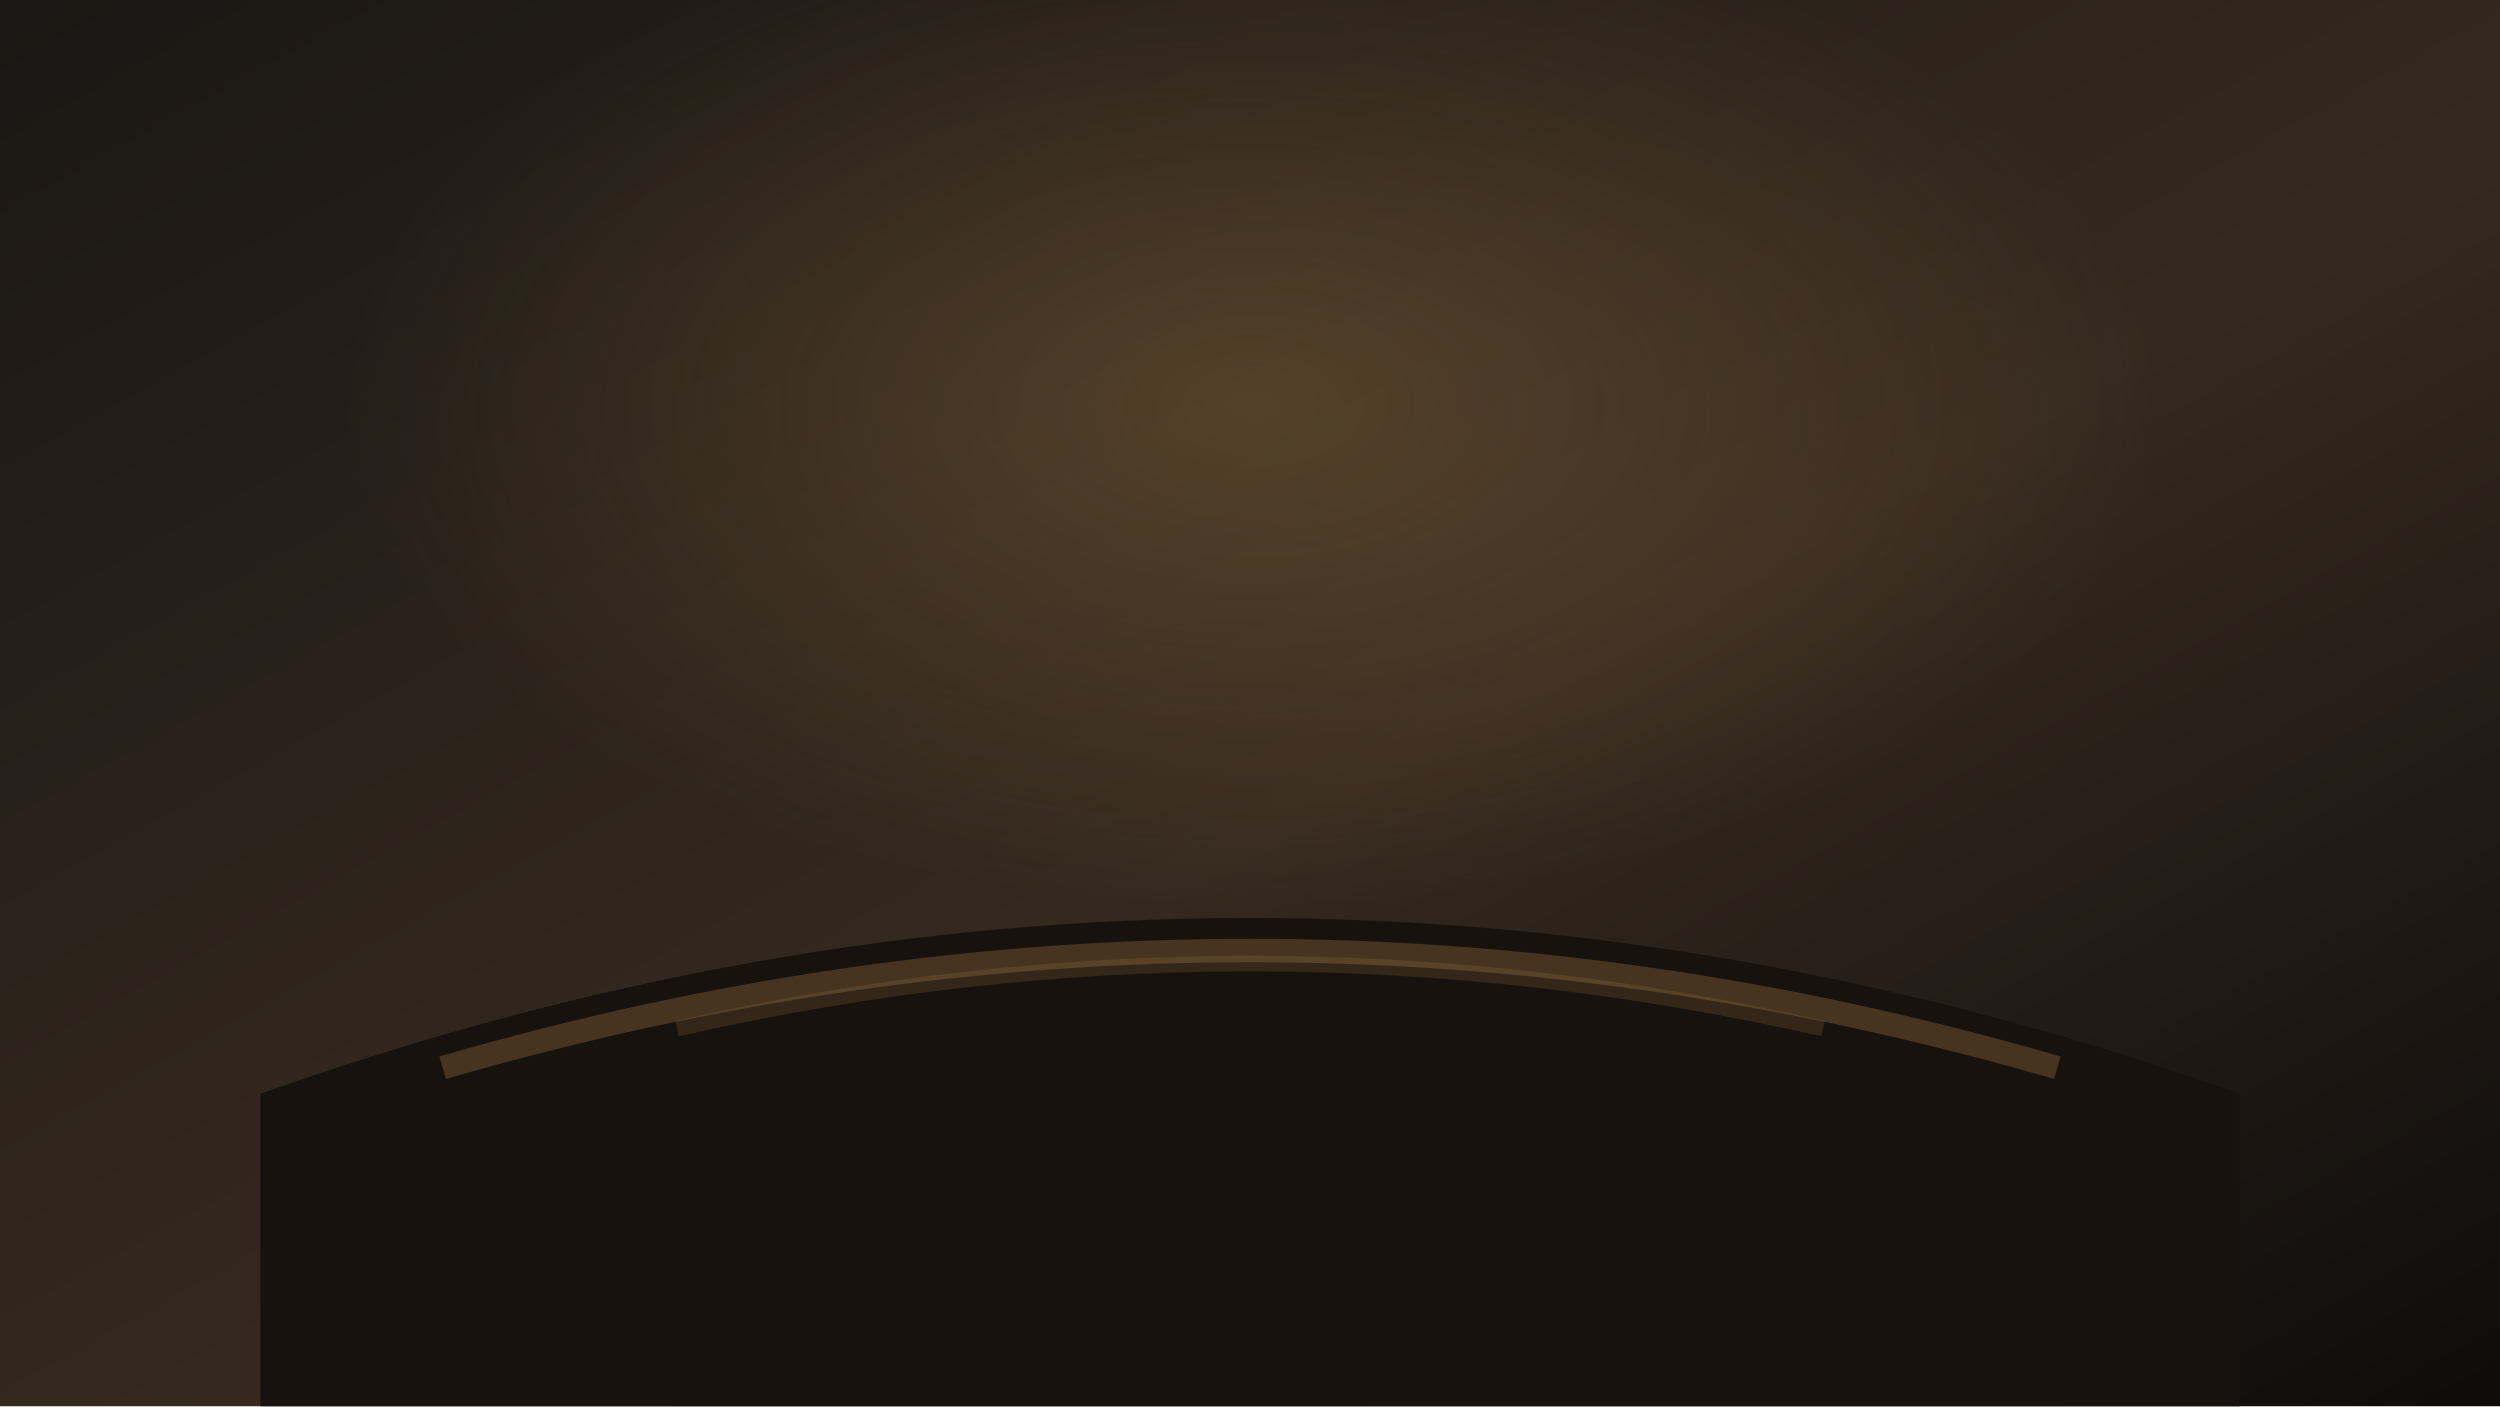
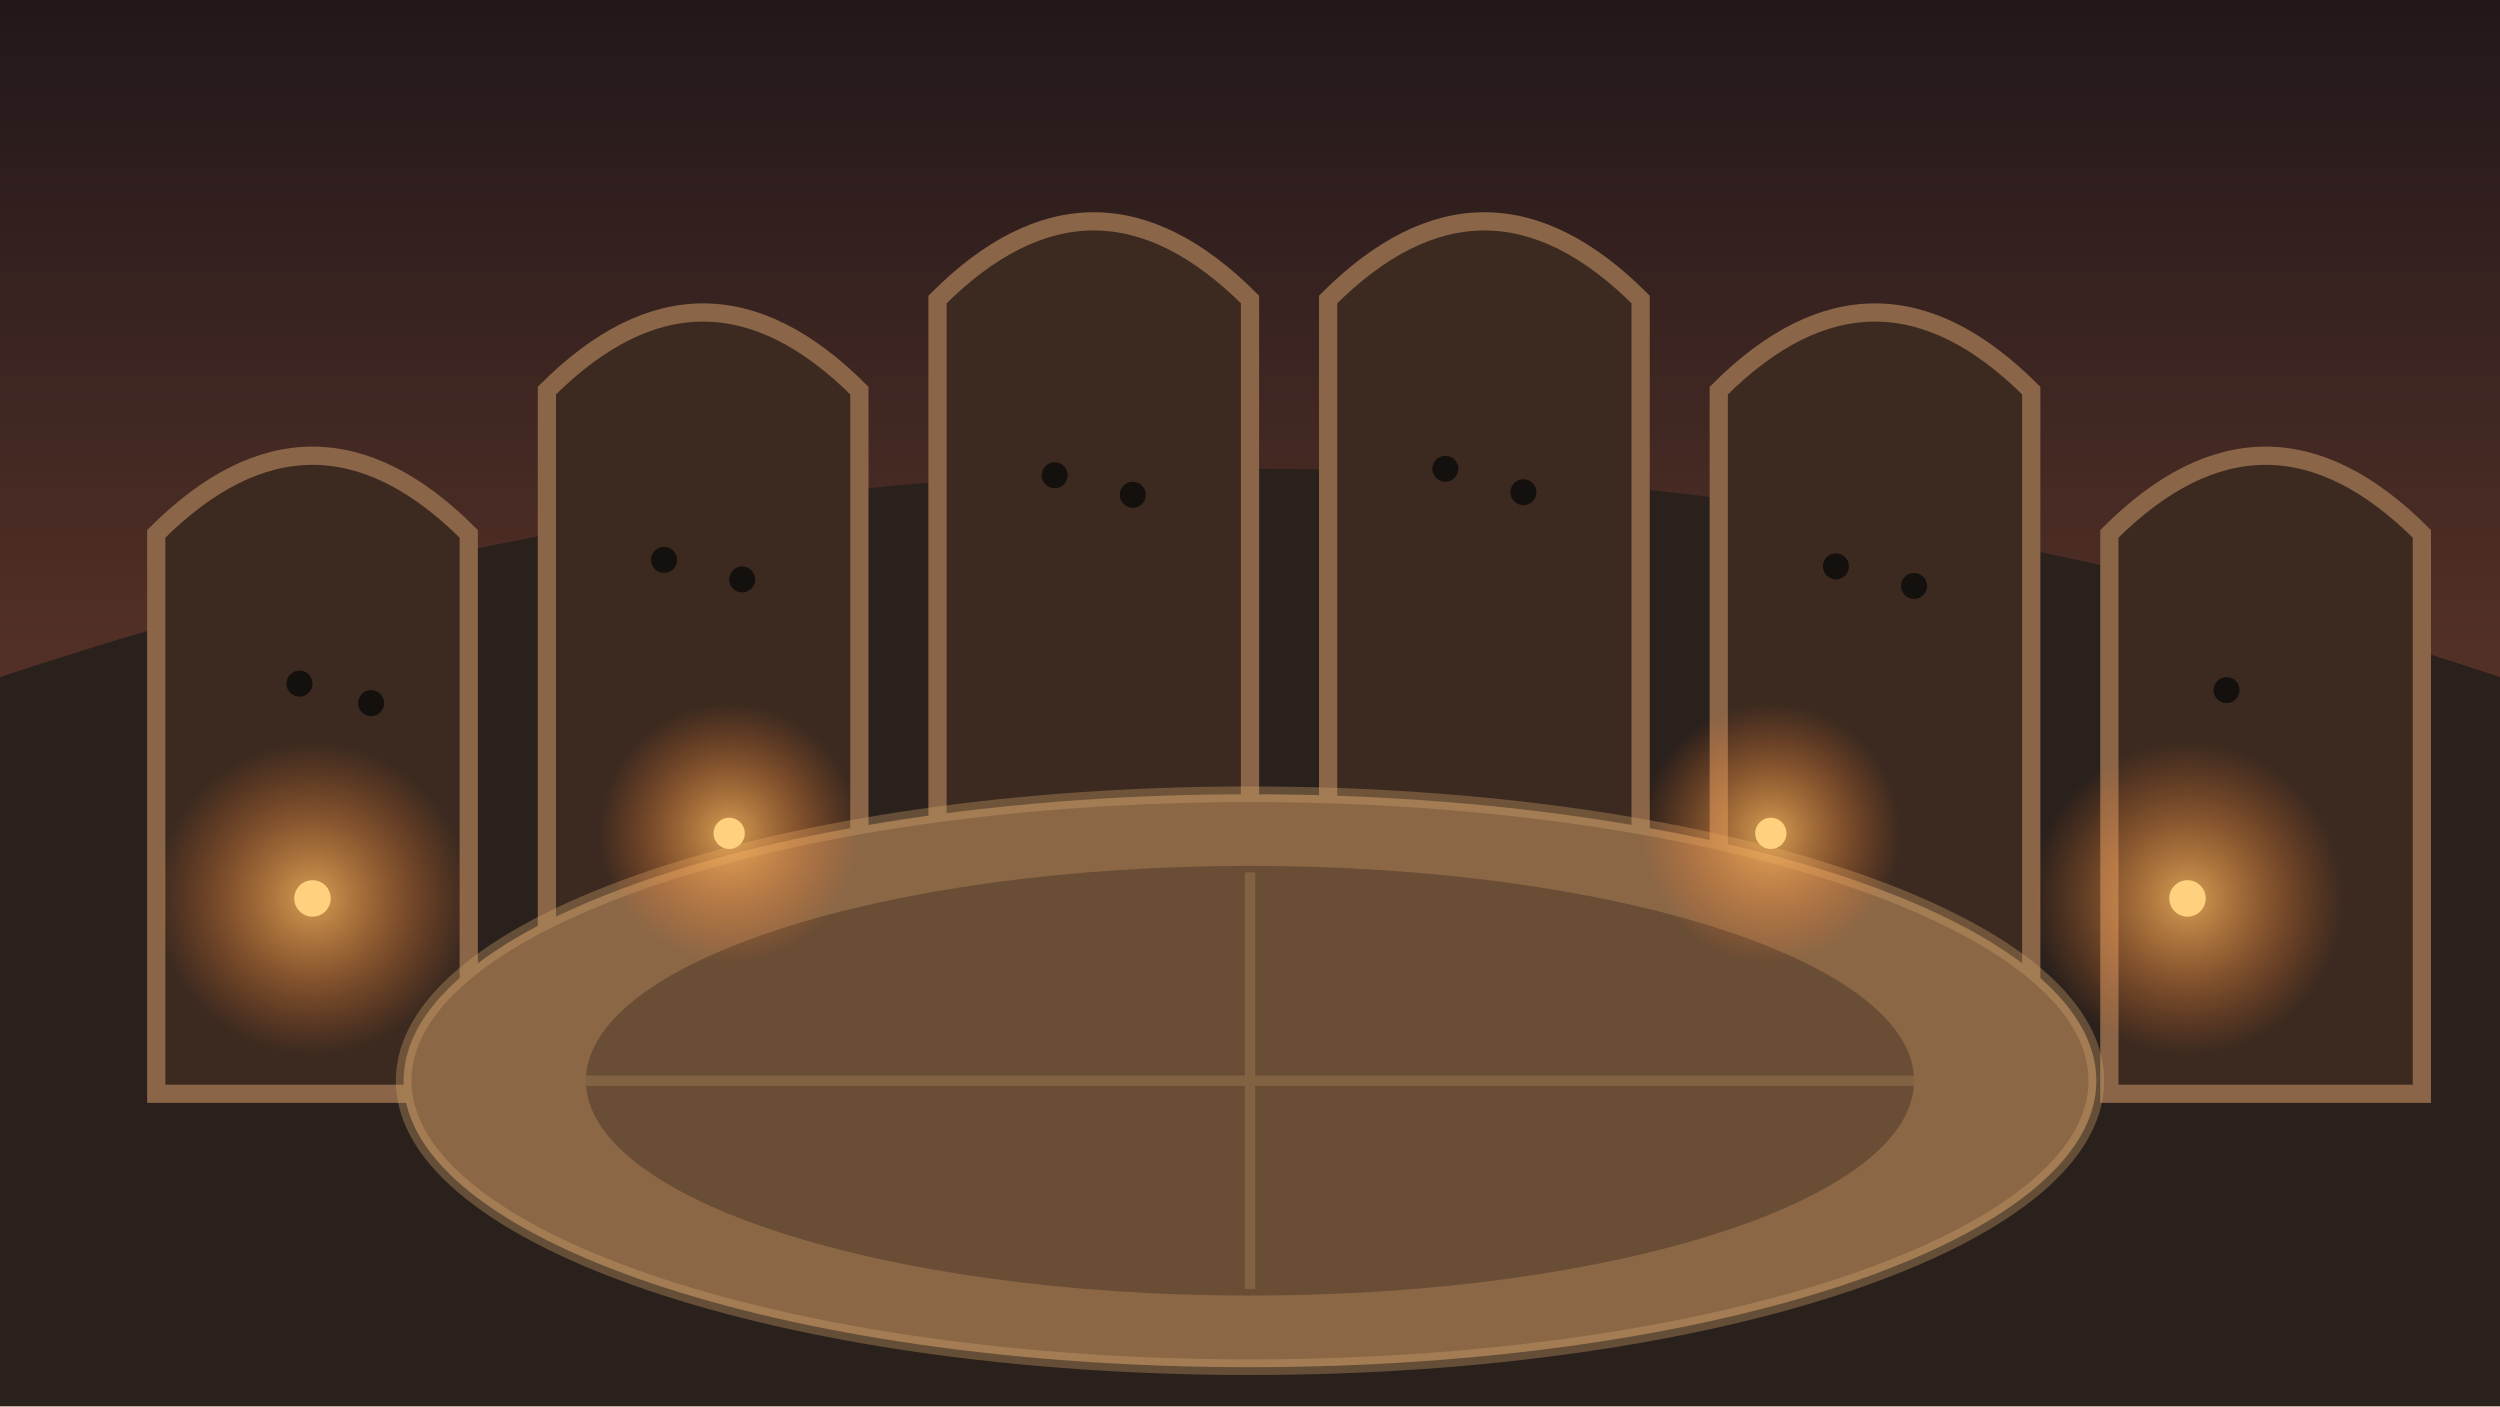
<svg xmlns="http://www.w3.org/2000/svg" viewBox="0 0 1920 1080">
  <defs>
-     <linearGradient id="g" y2="1">
-       <stop stop-color="#1a1714" />
-       <stop offset=".55" stop-color="#35291f" />
-       <stop offset="1" stop-color="#0e0c0b" />
+     <linearGradient id="sky" x1="0" y1="0" x2="0" y2="1">
+       <stop stop-color="#22181a" />
+       <stop offset=".55" stop-color="#5b3429" />
+       <stop offset="1" stop-color="#c06d3c" />
    </linearGradient>
-     <radialGradient id="l">
-       <stop stop-color="#ba8d50" stop-opacity=".28" />
-       <stop offset="1" stop-color="#ba8d50" stop-opacity="0" />
+     <radialGradient id="fire">
+       <stop stop-color="#ffbe61" stop-opacity=".78" />
+       <stop offset="1" stop-color="#ff7a2c" stop-opacity="0" />
    </radialGradient>
  </defs>
-   <rect width="1920" height="1080" fill="url(#g)" />
-   <ellipse cx="960" cy="310" rx="700" ry="390" fill="url(#l)" />
-   <path d="M200 840Q960 570 1720 840v240H200Z" fill="#17120e" />
-   <path d="M340 820Q960 640 1580 820" fill="none" stroke="#9d7442" stroke-width="18" opacity=".35" />
-   <path d="M520 790Q960 690 1400 790" fill="none" stroke="#9d7442" stroke-width="12" opacity=".22" />
+   <rect width="1920" height="1080" fill="url(#sky)" />
+   <path d="M0 520q960-320 1920 0v560H0Z" fill="#2b211c" />
+   <g fill="#3c2a20" stroke="#8a6547" stroke-width="14">
+     <path d="M120 840V410q120-120 240 0v430Z" />
+     <path d="M420 760V300q120-120 240 0v460Z" />
+     <path d="M720 710V230q120-120 240 0v480Z" />
+     <path d="M1020 710V230q120-120 240 0v480Z" />
+     <path d="M1320 760V300q120-120 240 0v460Z" />
+     <path d="M1620 840V410q120-120 240 0v430Z" />
+   </g>
+   <g fill="#0f0d0b" opacity=".9">
+     <circle cx="230" cy="525" r="10" />
+     <circle cx="285" cy="540" r="10" />
+     <circle cx="510" cy="430" r="10" />
+     <circle cx="570" cy="445" r="10" />
+     <circle cx="810" cy="365" r="10" />
+     <circle cx="870" cy="380" r="10" />
+     <circle cx="1110" cy="360" r="10" />
+     <circle cx="1170" cy="378" r="10" />
+     <circle cx="1410" cy="435" r="10" />
+     <circle cx="1470" cy="450" r="10" />
+     <circle cx="1710" cy="530" r="10" />
+   </g>
+   <ellipse cx="960" cy="830" rx="650" ry="220" fill="#8b6746" stroke="#d0a46a" stroke-opacity=".35" stroke-width="12" />
+   <ellipse cx="960" cy="830" rx="510" ry="165" fill="#6a4d35" />
+   <path d="M960 670v320M450 830h1020" stroke="#c8a36e" stroke-opacity=".25" stroke-width="8" />
+   <g fill="url(#fire)">
+     <circle cx="240" cy="690" r="120" />
+     <circle cx="1680" cy="690" r="120" />
+     <circle cx="560" cy="640" r="100" />
+     <circle cx="1360" cy="640" r="100" />
+   </g>
+   <g fill="#ffd07e">
+     <circle cx="240" cy="690" r="14" />
+     <circle cx="1680" cy="690" r="14" />
+     <circle cx="560" cy="640" r="12" />
+     <circle cx="1360" cy="640" r="12" />
+   </g>
</svg>
